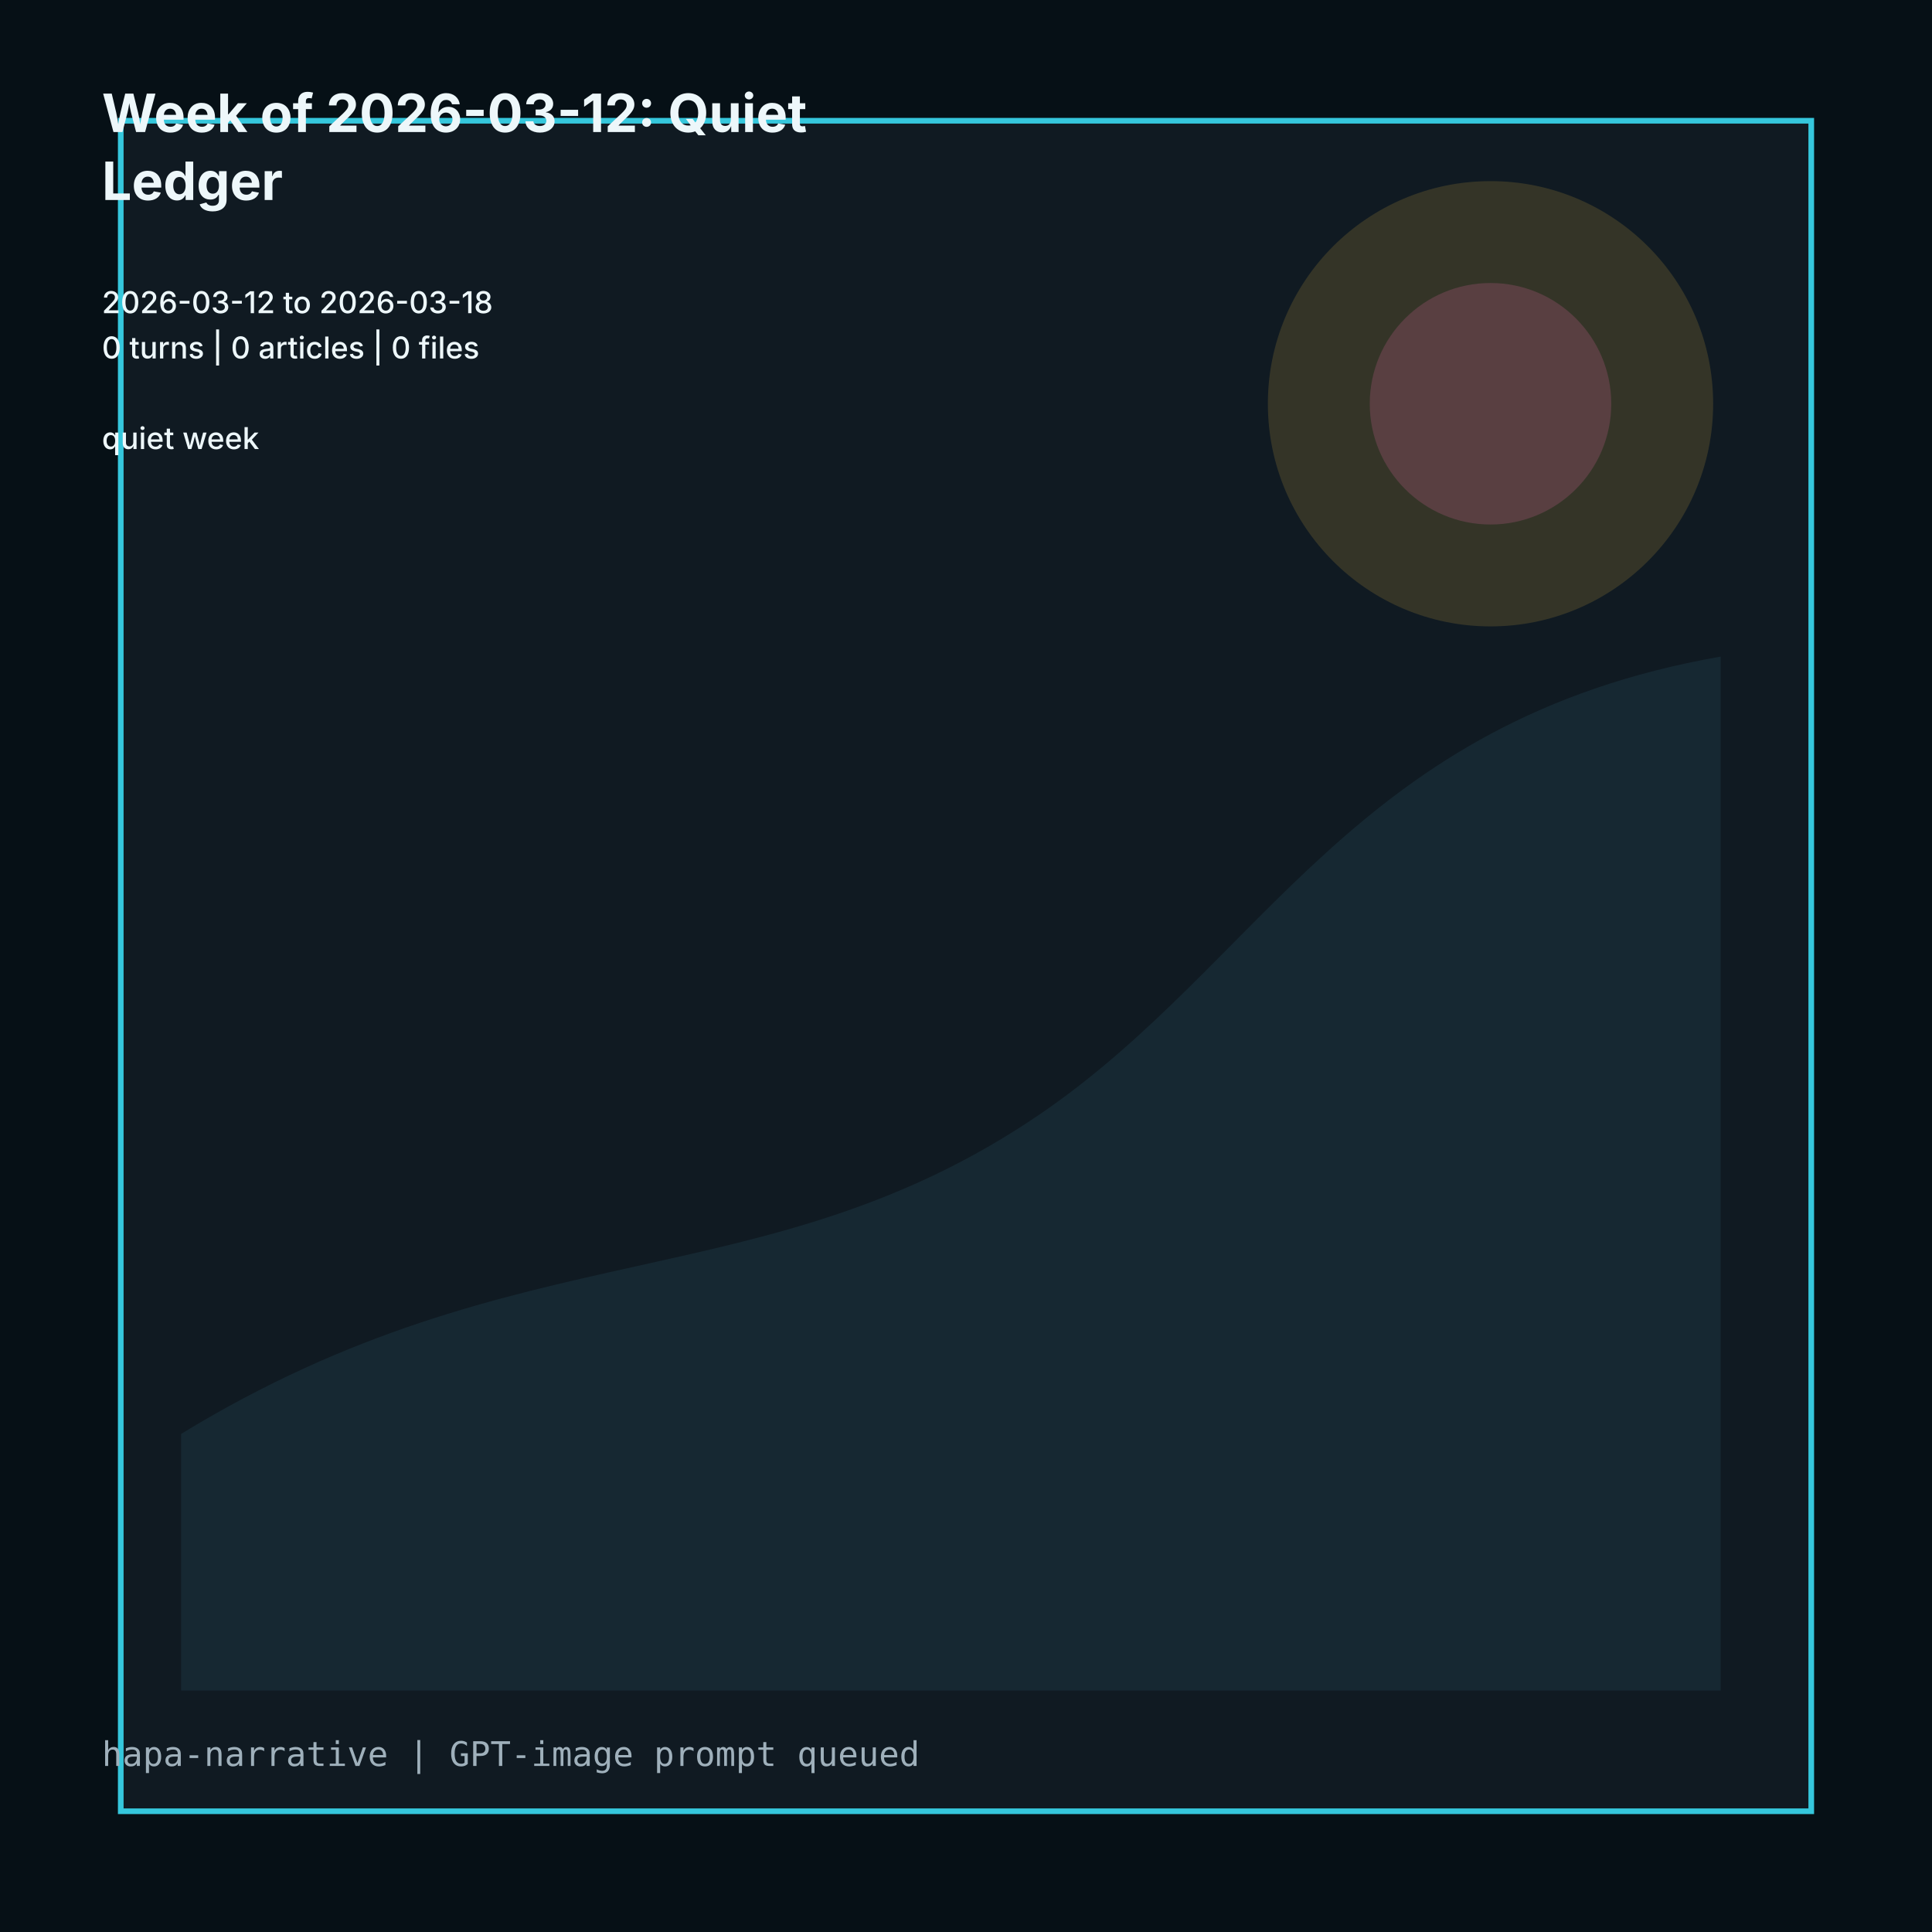
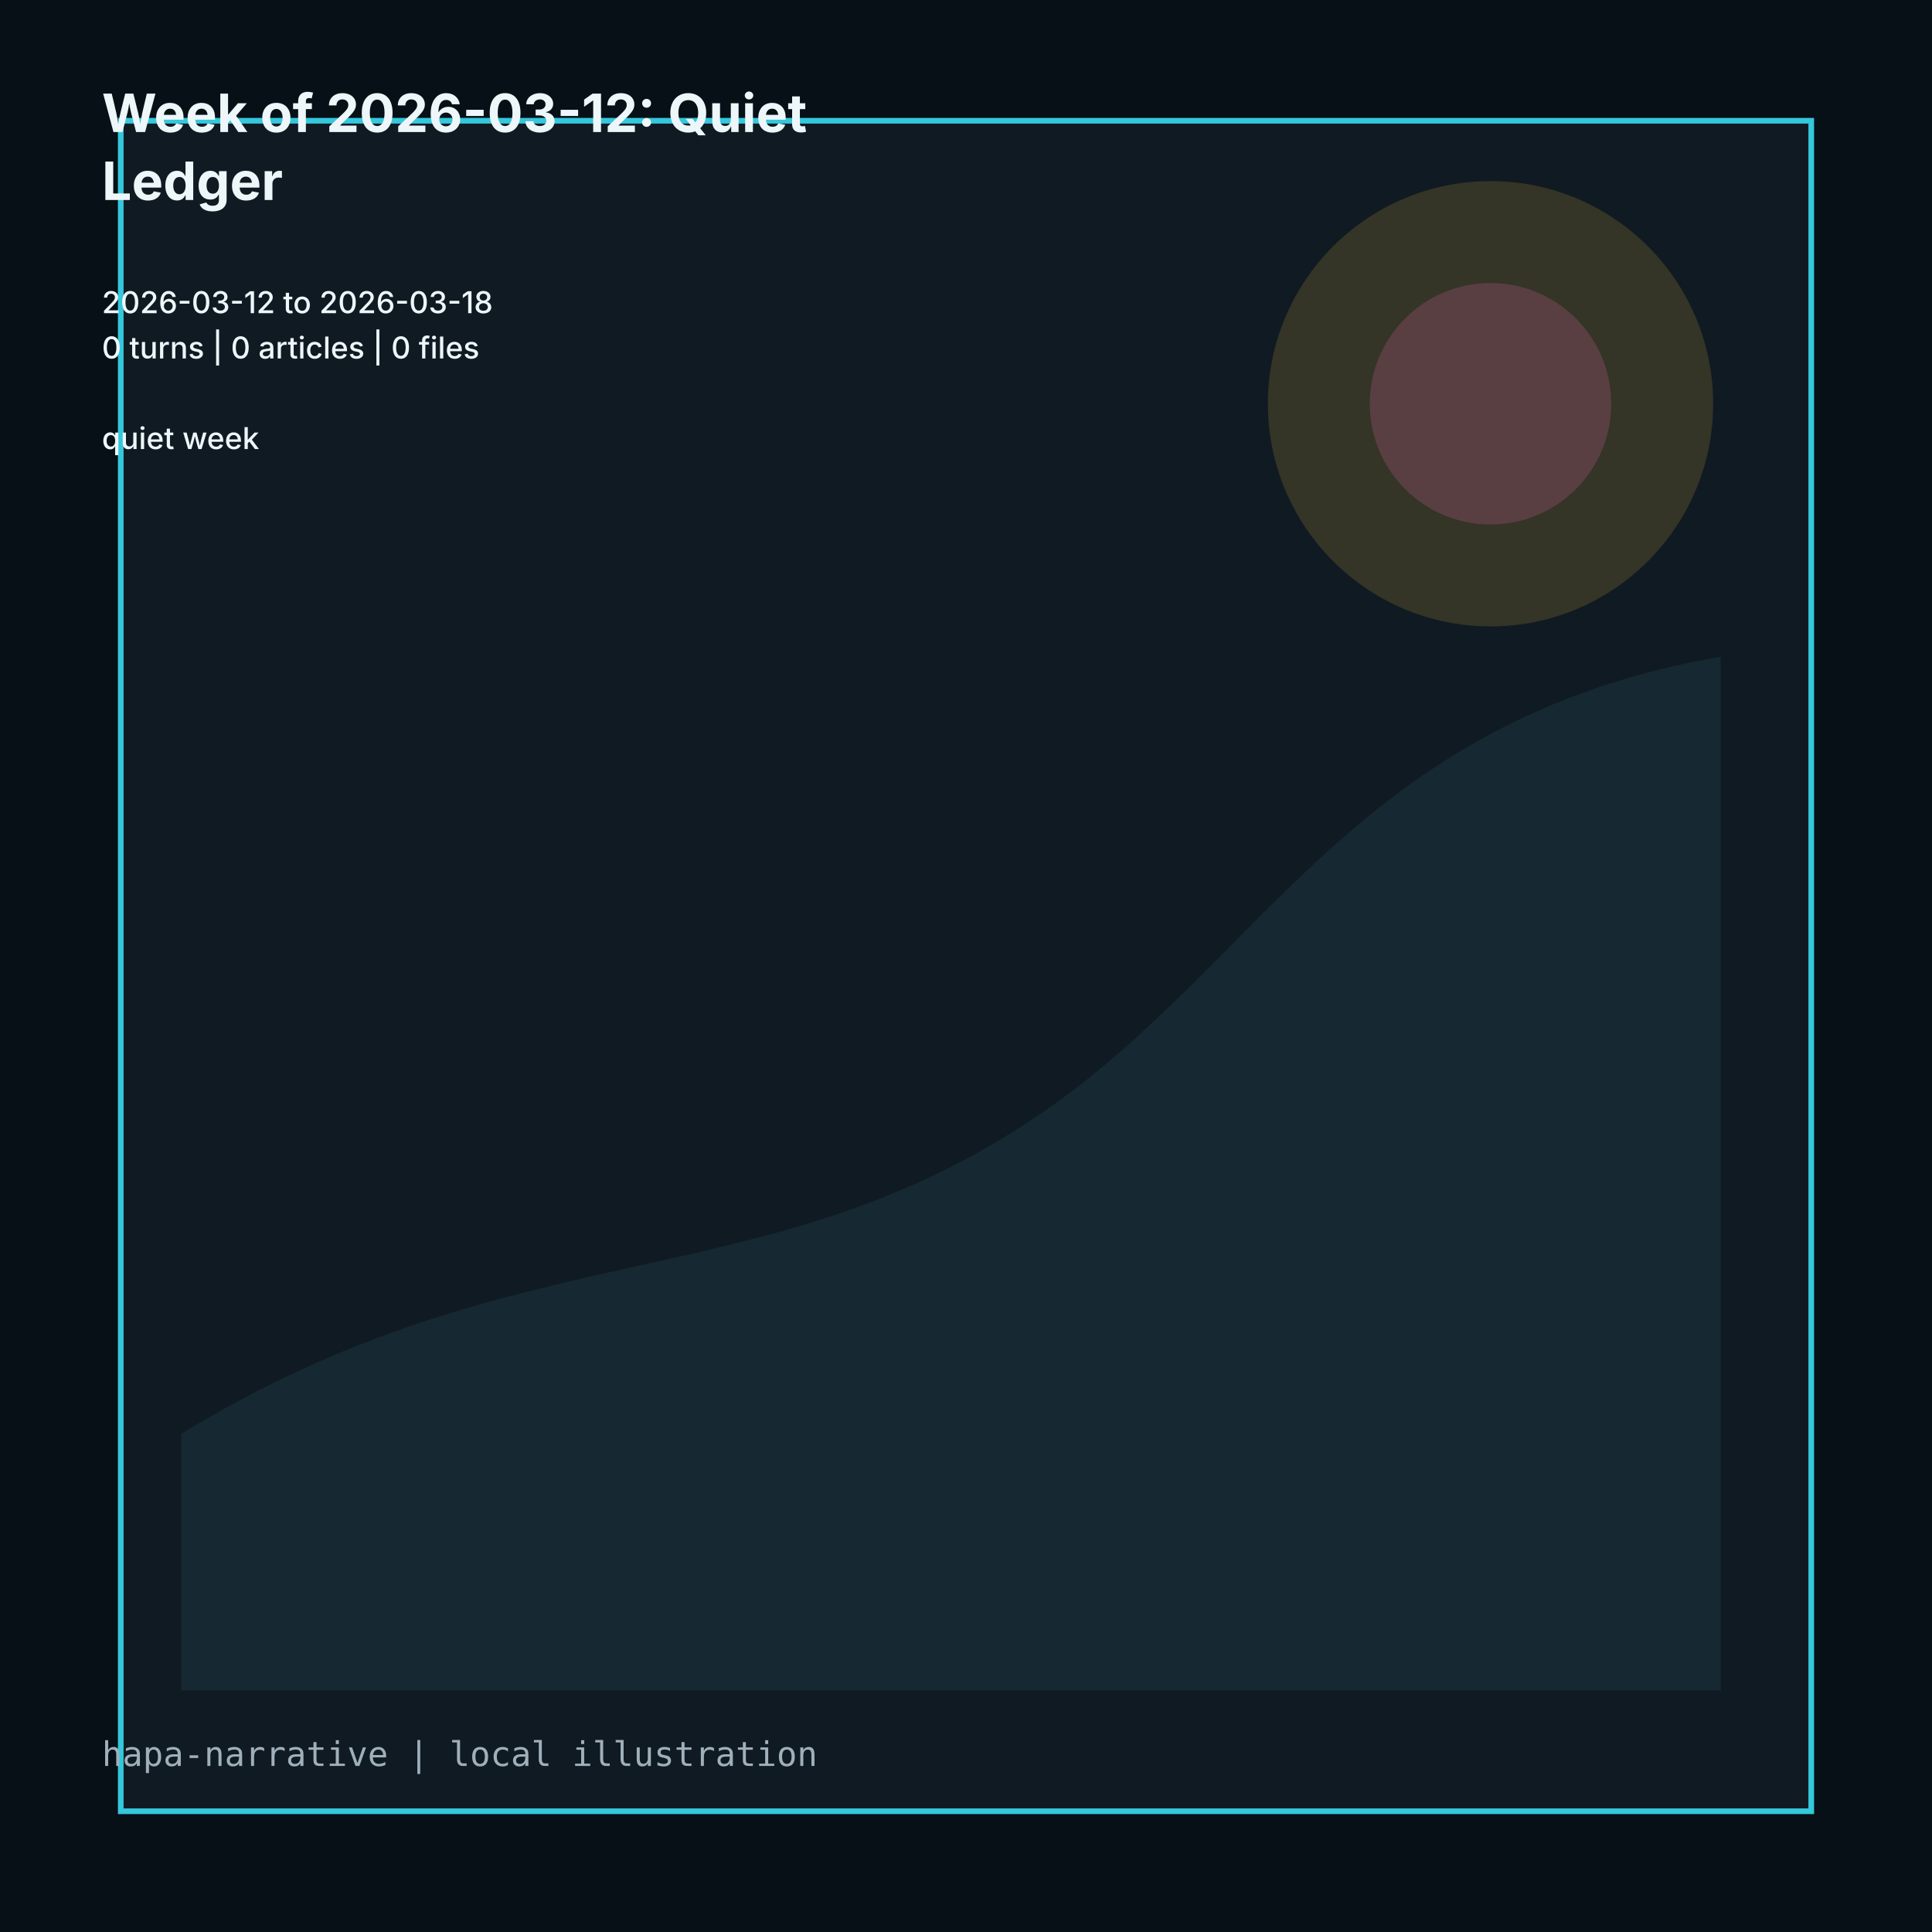
<svg xmlns="http://www.w3.org/2000/svg" viewBox="0 0 1024 1024" role="img">
  <rect width="1024" height="1024" fill="#061016" />
  <path d="M64 64h896v896H64z" fill="#101a22" stroke="#35c7dc" stroke-width="3" />
  <path d="M96 760c180-110 310-70 456-170 118-81 166-208 360-242v548H96z" fill="#162832" />
  <circle cx="790" cy="214" r="118" fill="#d7ad3f" opacity=".18" />
  <circle cx="790" cy="214" r="64" fill="#d9659f" opacity=".22" />
  <g fill="#edf7fa" font-family="Inter, ui-sans-serif, system-ui">
    <text x="54" y="70" font-size="28" font-weight="700">Week of 2026-03-12: Quiet</text>
    <text x="54" y="106" font-size="28" font-weight="700">Ledger</text>
    <text x="54" y="142" font-size="16" font-weight="500" />
    <text x="54" y="166" font-size="16" font-weight="500">2026-03-12 to 2026-03-18</text>
    <text x="54" y="190" font-size="16" font-weight="500">0 turns | 0 articles | 0 files</text>
    <text x="54" y="214" font-size="16" font-weight="500" />
    <text x="54" y="238" font-size="16" font-weight="500">quiet week</text>
  </g>
-   <text x="54" y="936" fill="#9fb0bb" font-size="18" font-family="ui-monospace, monospace">hapa-narrative | GPT-image prompt queued</text>
+   <text x="54" y="936" fill="#9fb0bb" font-size="18" font-family="ui-monospace, monospace">hapa-narrative | local illustration</text>
</svg>
